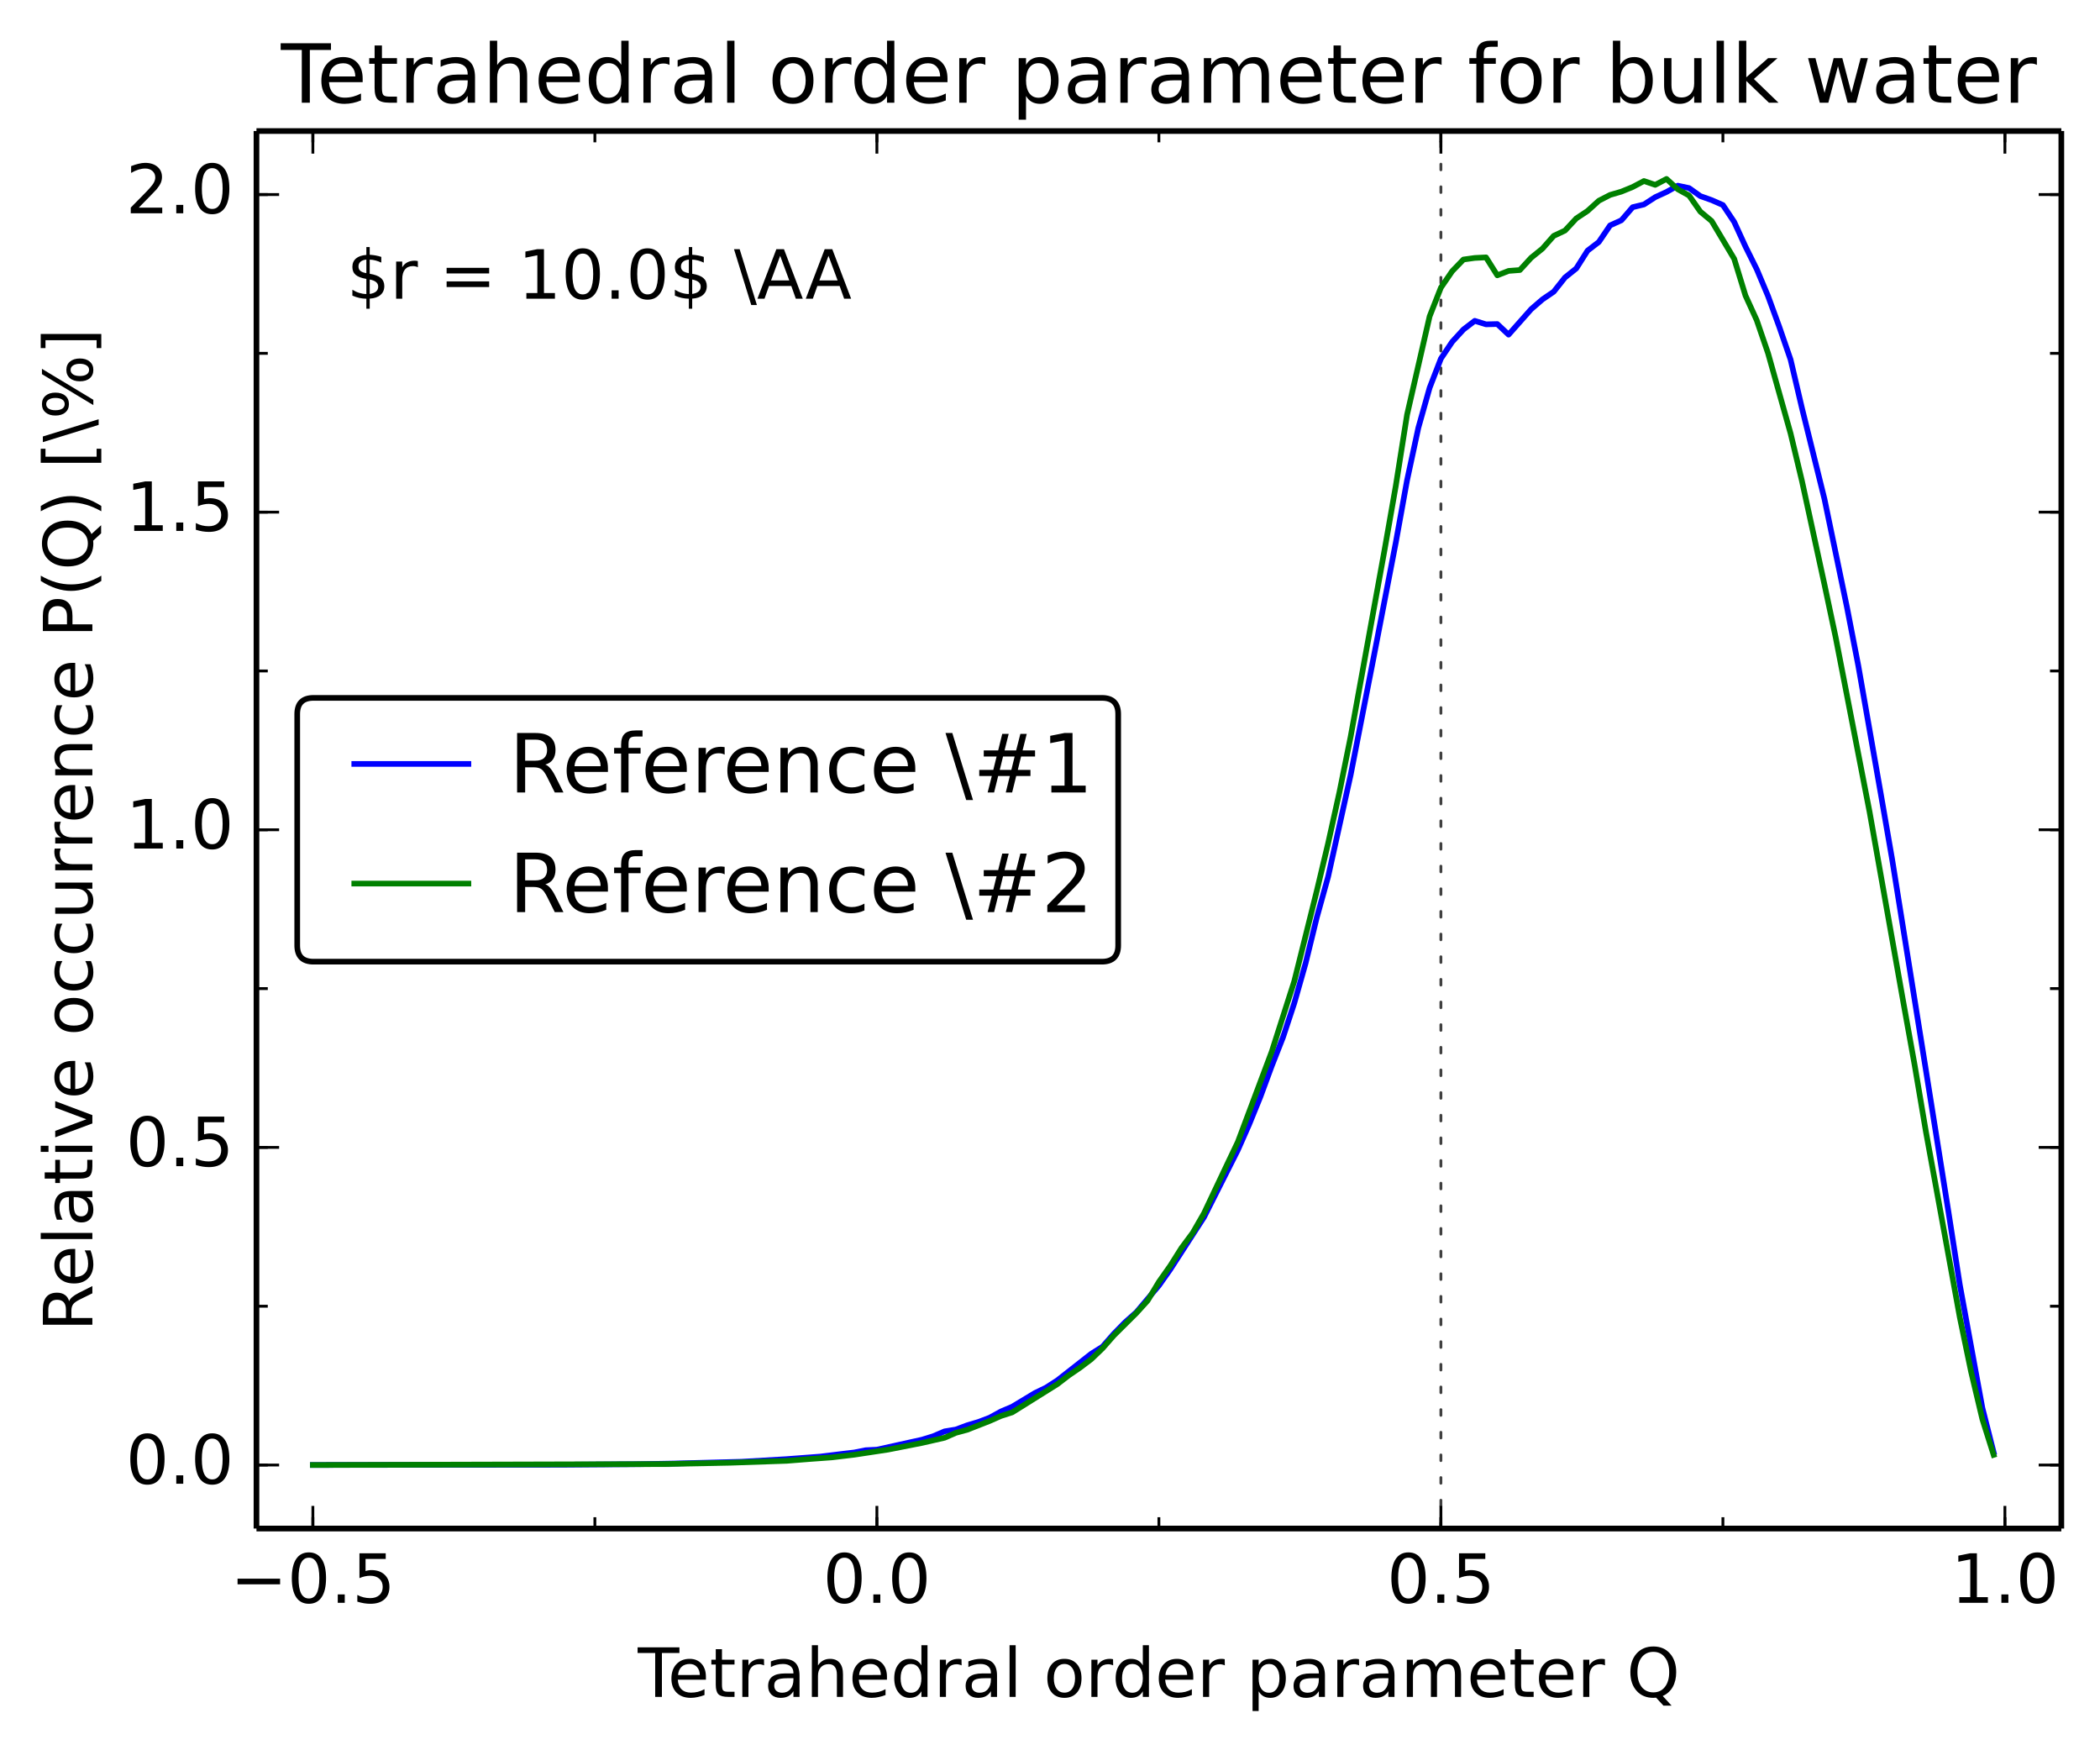
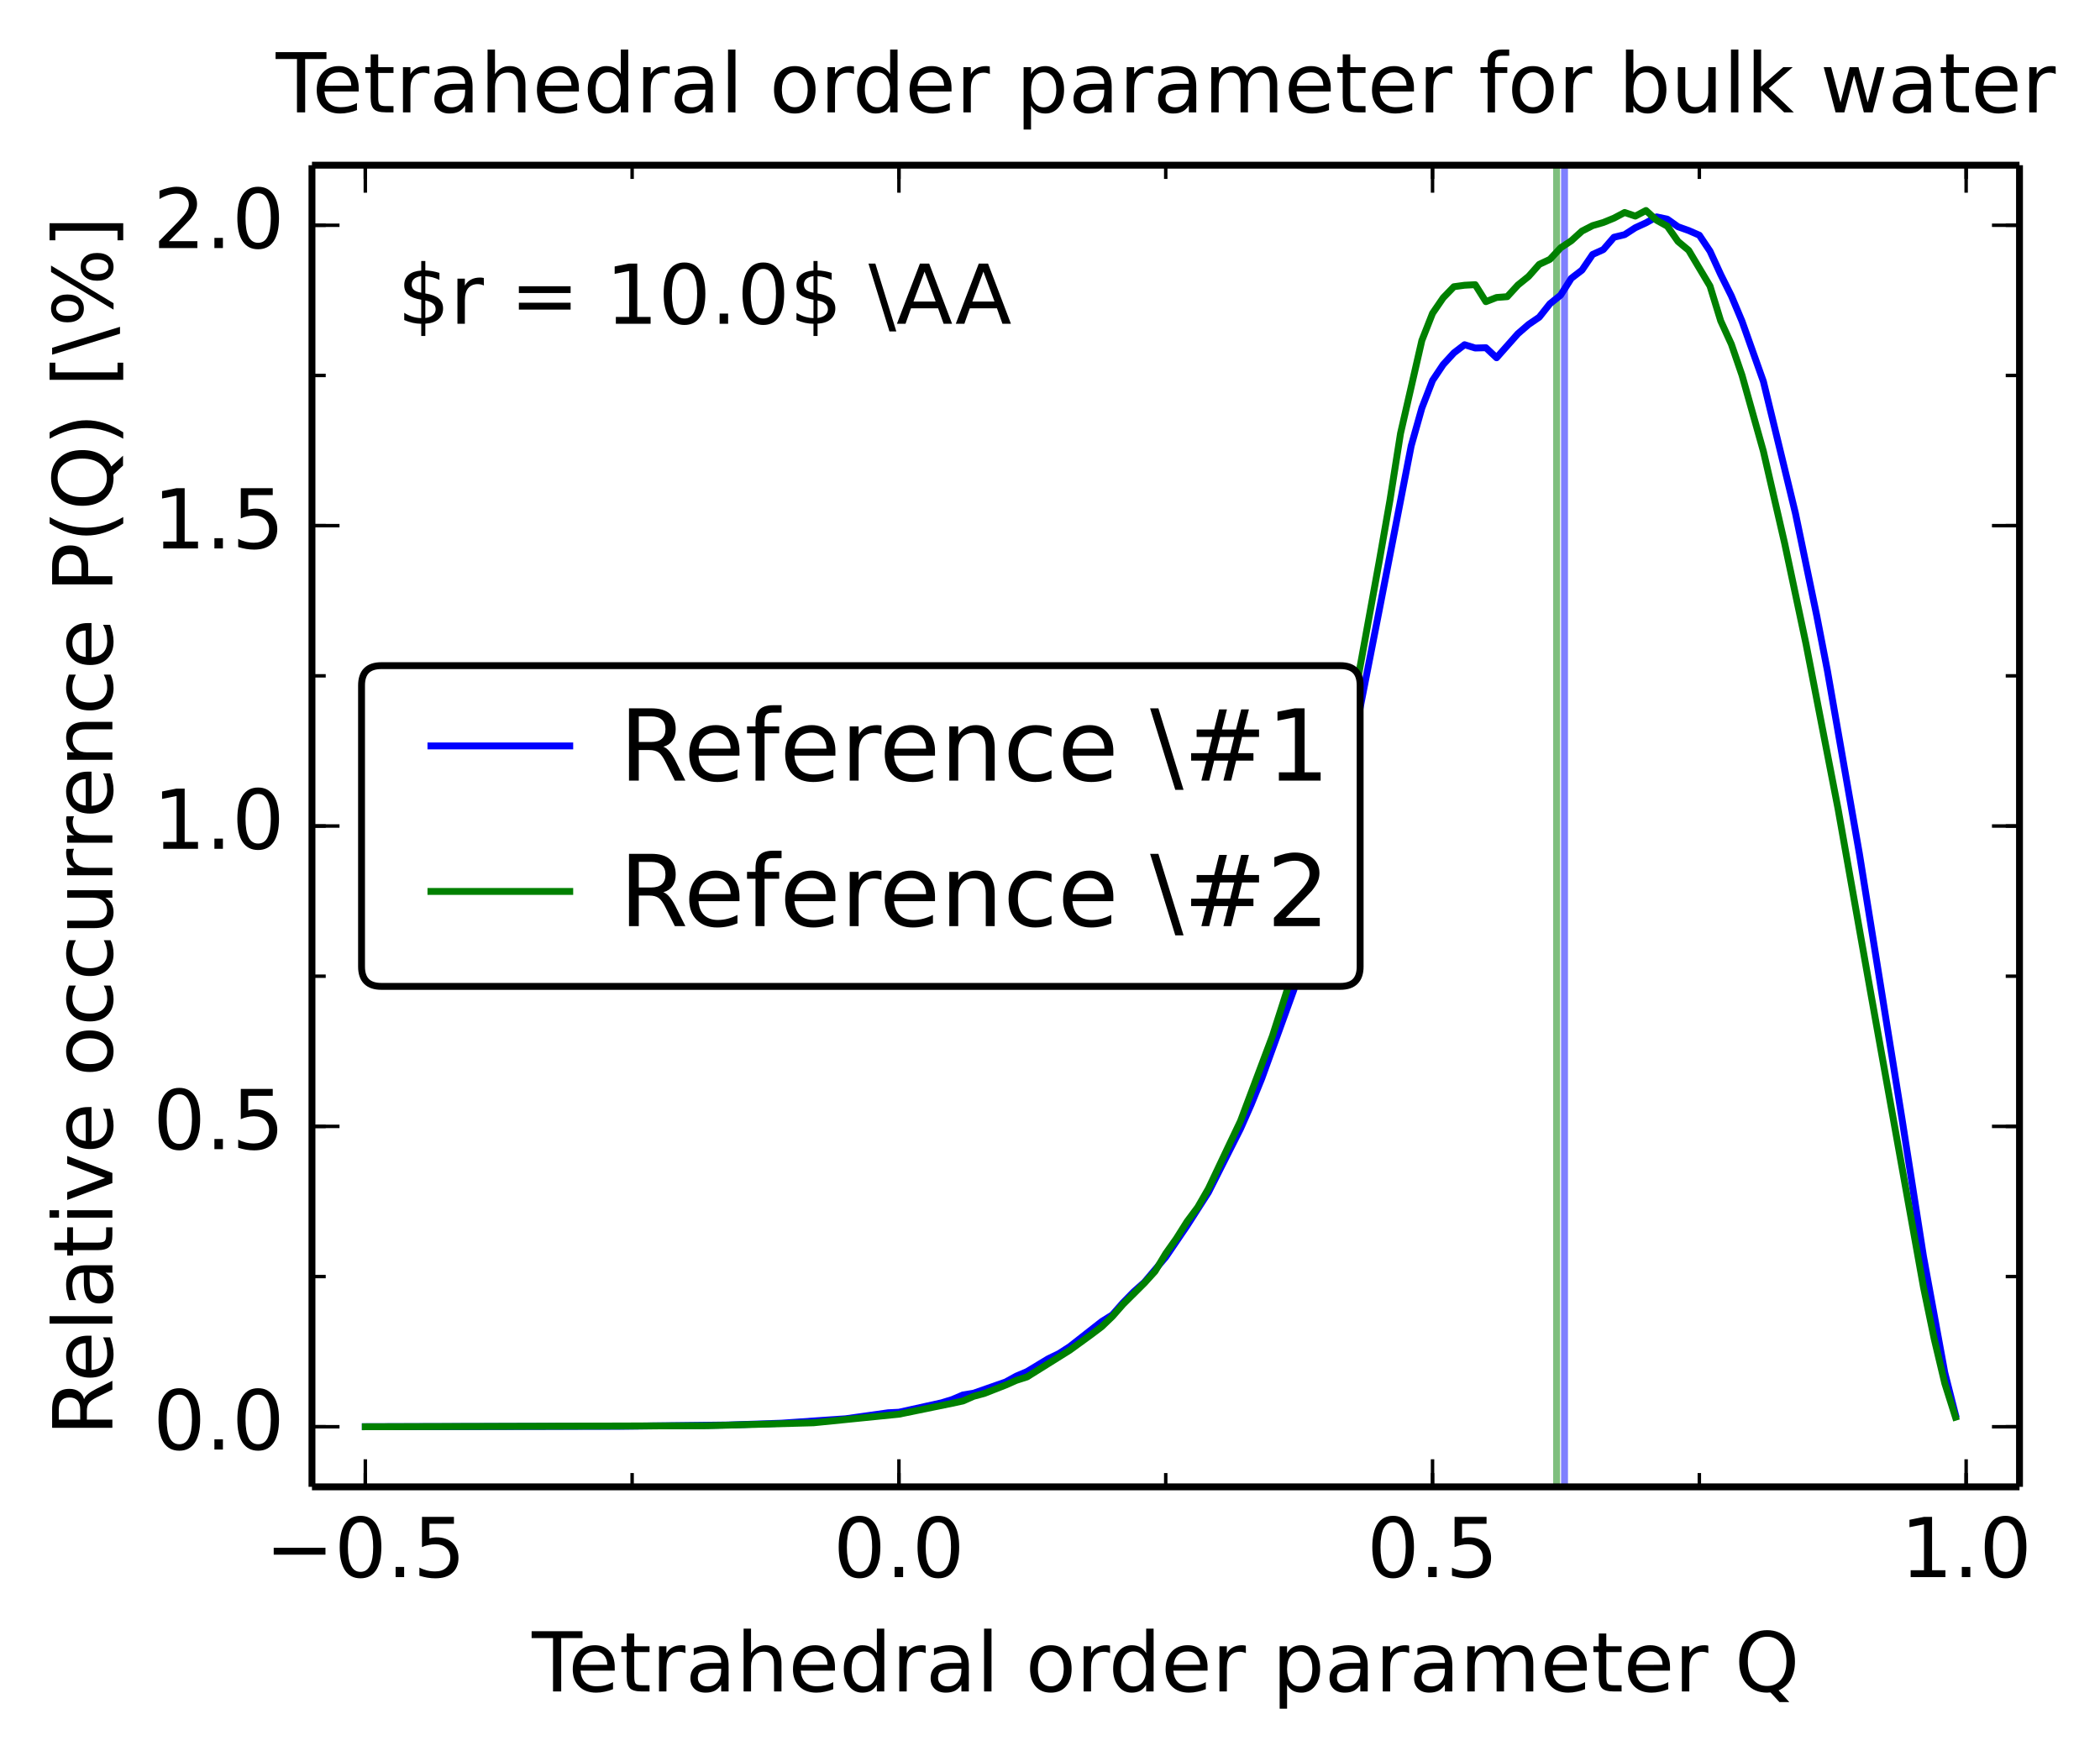
- <svg xmlns="http://www.w3.org/2000/svg" xmlns:xlink="http://www.w3.org/1999/xlink" height="309pt" version="1.1" viewBox="0 0 371 309" width="371pt">
+ <svg xmlns="http://www.w3.org/2000/svg" xmlns:xlink="http://www.w3.org/1999/xlink" height="255pt" version="1.1" viewBox="0 0 305 255" width="305pt">
  <defs>
    <style type="text/css">
*{stroke-linecap:butt;stroke-linejoin:round;}
  </style>
  </defs>
  <g id="figure_1">
    <g id="patch_1">
-       <path d=" M0 309.426 L371.367 309.426 L371.367 0 L0 0 z " style="fill:#ffffff;" />
+       <path d=" M8.88178e-16 255.426 L305.781 255.426 L305.781 0 L8.88178e-16 0 z " style="fill:#ffffff;" />
    </g>
    <g id="axes_1">
      <g id="patch_2">
-         <path d=" M45.309 269.999 L364.167 269.999 L364.167 23.142 L45.309 23.142 z " style="fill:#ffffff;" />
+         <path d=" M45.309 215.998 L293.309 215.998 L293.309 23.998 L45.309 23.998 z " style="fill:#ffffff;" />
      </g>
      <g id="line2d_1">
-         <path clip-path="url(#p82b99a444d)" d=" M254.559 269.999 L254.559 23.142" style="fill:none;stroke:#404040;stroke-dasharray:1,3;stroke-dashoffset:0.0;stroke-linecap:round;stroke-width:0.5;" />
+         <path clip-path="url(#p50756b8c15)" d=" M227.23 215.998 L227.23 23.998" style="fill:none;opacity:0.5;stroke:#0000ff;stroke-linecap:square;" />
      </g>
      <g id="line2d_2">
-         <path clip-path="url(#p82b99a444d)" d=" M55.274 258.773 L99.117 258.728 L113.067 258.624 L119.045 258.517 L131.002 258.2 L138.974 257.738 L144.952 257.286 L148.938 256.796 L150.931 256.562 L152.924 256.164 L154.917 256.066 L162.888 254.303 L164.881 253.69 L166.874 252.836 L168.867 252.509 L170.859 251.765 L172.852 251.172 L174.845 250.416 L176.838 249.322 L178.831 248.475 L182.817 246.071 L184.809 245.104 L186.802 243.82 L192.781 239.132 L194.774 237.879 L196.767 235.606 L198.759 233.568 L200.752 231.795 L204.738 227.078 L206.731 224.251 L212.709 214.996 L218.688 203.137 L220.681 198.62 L222.674 193.716 L224.667 188.311 L226.659 183.238 L228.652 177.205 L230.645 170.186 L232.638 162.044 L234.631 154.87 L238.617 136.873 L242.602 116.5 L246.588 95.844 L248.581 84.835 L250.574 75.569 L252.567 68.502 L254.559 63.35 L256.552 60.376 L258.545 58.2 L260.538 56.673 L262.531 57.29 L264.524 57.238 L266.517 59.111 L270.502 54.614 L272.495 52.891 L274.488 51.532 L276.481 49.017 L278.474 47.419 L280.467 44.275 L282.459 42.747 L284.452 39.812 L286.445 38.911 L288.438 36.6 L290.431 36.117 L292.424 34.826 L294.417 33.908 L296.409 32.799 L298.402 33.22 L300.395 34.638 L302.388 35.346 L304.381 36.218 L306.374 39.204 L308.367 43.552 L310.359 47.556 L312.352 52.295 L314.345 57.745 L316.338 63.522 L318.331 72.027 L322.317 88.124 L326.302 107.287 L328.295 117.556 L332.281 140.259 L334.274 151.769 L340.252 189.087 L344.238 214.125 L346.231 226.932 L350.217 248.689 L352.209 256.53 L352.209 256.53" style="fill:none;stroke:#0000ff;stroke-linecap:square;" />
+         <path clip-path="url(#p50756b8c15)" d=" M226.077 215.998 L226.077 23.998" style="fill:none;opacity:0.5;stroke:#008000;stroke-linecap:square;" />
      </g>
      <g id="line2d_3">
-         <path clip-path="url(#p82b99a444d)" d=" M55.274 258.777 L117.052 258.61 L129.009 258.378 L138.974 258.038 L142.959 257.721 L146.945 257.431 L150.931 256.956 L156.909 256.049 L162.888 254.873 L166.874 253.963 L168.867 253.091 L170.859 252.555 L174.845 250.993 L176.838 250.113 L178.831 249.474 L186.802 244.489 L188.795 242.956 L190.788 241.594 L192.781 240.089 L194.774 238.178 L196.767 235.905 L200.752 231.94 L202.745 229.745 L204.738 226.429 L206.731 223.61 L208.724 220.446 L210.717 217.768 L212.709 214.304 L216.695 205.887 L218.688 201.703 L224.667 185.779 L228.652 173.33 L232.638 157.35 L234.631 148.972 L236.624 139.979 L238.617 130.115 L244.595 97.189 L246.588 85.836 L248.581 73.253 L252.567 55.881 L254.559 50.813 L256.552 47.903 L258.545 45.838 L260.538 45.564 L262.531 45.462 L264.524 48.633 L266.517 47.852 L268.509 47.7 L270.502 45.529 L272.495 43.917 L274.488 41.663 L276.481 40.726 L278.474 38.583 L280.467 37.26 L282.459 35.454 L284.452 34.429 L286.445 33.846 L288.438 33.031 L290.431 31.974 L292.424 32.653 L294.417 31.606 L296.409 33.429 L298.402 34.538 L300.395 37.383 L302.388 39.038 L306.374 45.72 L308.367 52.209 L310.359 56.574 L312.352 62.386 L316.338 76.566 L318.331 84.897 L322.317 103.225 L324.309 112.611 L330.288 143.389 L336.267 177.103 L338.259 188.158 L340.252 199.938 L346.231 232.687 L348.224 242.294 L350.217 250.684 L352.209 256.989 L352.209 256.989" style="fill:none;stroke:#008000;stroke-linecap:square;" />
+         <path clip-path="url(#p50756b8c15)" d=" M53.059 207.267 L90.259 207.202 L105.759 207.014 L113.509 206.752 L122.809 206.111 L129.009 205.237 L130.559 205.162 L136.759 203.79 L138.309 203.313 L139.859 202.65 L141.409 202.395 L146.059 200.767 L147.609 199.916 L149.159 199.257 L152.259 197.387 L153.809 196.636 L155.359 195.637 L160.009 191.991 L161.559 191.016 L163.109 189.248 L164.659 187.663 L166.209 186.284 L169.309 182.615 L172.409 178.056 L175.509 173.218 L180.159 163.994 L181.709 160.481 L183.259 156.667 L187.909 143.825 L189.459 138.366 L191.009 132.033 L192.559 126.454 L195.659 112.456 L200.309 88.69 L204.959 64.775 L206.509 59.278 L208.059 55.272 L209.609 52.958 L211.159 51.266 L212.709 50.078 L214.259 50.558 L215.809 50.517 L217.359 51.974 L220.459 48.476 L222.009 47.136 L223.559 46.079 L225.109 44.123 L226.659 42.88 L228.209 40.435 L229.759 39.247 L231.309 36.964 L232.859 36.263 L234.409 34.466 L235.959 34.09 L237.509 33.086 L239.059 32.372 L240.609 31.509 L242.159 31.837 L243.709 32.939 L245.259 33.491 L246.809 34.169 L248.359 36.491 L249.909 39.873 L251.459 42.987 L253.009 46.673 L256.109 55.405 L259.209 68.15 L260.759 74.54 L263.859 89.445 L265.409 97.432 L270.059 124.041 L276.259 162.642 L279.359 182.502 L282.459 199.424 L284.009 205.522 L284.009 205.522" style="fill:none;stroke:#0000ff;stroke-linecap:square;" />
+       </g>
+       <g id="line2d_4">
+         <path clip-path="url(#p50756b8c15)" d=" M53.059 207.27 L102.659 207.123 L118.159 206.695 L130.559 205.448 L138.309 203.859 L139.859 203.526 L141.409 202.848 L142.959 202.431 L146.059 201.215 L147.609 200.531 L149.159 200.034 L155.359 196.157 L158.459 193.906 L160.009 192.735 L161.559 191.248 L163.109 189.481 L166.209 186.397 L167.759 184.689 L169.309 182.11 L170.859 179.918 L172.409 177.457 L173.959 175.374 L175.509 172.68 L178.609 166.133 L180.159 162.879 L184.809 150.493 L187.909 140.811 L191.009 128.382 L194.109 114.871 L195.659 107.199 L200.309 81.591 L201.859 72.761 L203.409 62.973 L206.509 49.462 L208.059 45.52 L209.609 43.257 L211.159 41.651 L212.709 41.438 L214.259 41.358 L215.809 43.825 L217.359 43.217 L218.909 43.099 L220.459 41.41 L222.009 40.157 L223.559 38.404 L225.109 37.675 L226.659 36.008 L228.209 34.979 L229.759 33.574 L231.309 32.777 L232.859 32.324 L234.409 31.69 L235.959 30.868 L237.509 31.395 L239.059 30.581 L240.609 31.999 L242.159 32.862 L243.709 35.075 L245.259 36.362 L248.359 41.559 L249.909 46.606 L251.459 50.001 L253.009 54.521 L256.109 65.55 L259.209 78.974 L262.309 93.585 L266.959 117.524 L271.609 143.746 L279.359 186.977 L280.909 194.45 L282.459 200.975 L284.009 205.88 L284.009 205.88" style="fill:none;stroke:#008000;stroke-linecap:square;" />
      </g>
      <g id="matplotlib.axis_1">
        <g id="xtick_1">
-           <g id="line2d_4">
+           <g id="line2d_5">
            <defs>
              <path d=" M0 0 L0 -4" id="m93b0483c22" style="stroke:#000000;stroke-width:0.5;" />
            </defs>
            <g>
-               <use style="stroke:#000000;stroke-width:0.5;" x="55.274" xlink:href="#m93b0483c22" y="269.999" />
-             </g>
-           </g>
-           <g id="line2d_5">
+               <use style="stroke:#000000;stroke-width:0.5;" x="53.059" xlink:href="#m93b0483c22" y="215.998" />
+             </g>
+           </g>
+           <g id="line2d_6">
            <defs>
              <path d=" M0 0 L0 4" id="m741efc42ff" style="stroke:#000000;stroke-width:0.5;" />
            </defs>
            <g>
-               <use style="stroke:#000000;stroke-width:0.5;" x="55.274" xlink:href="#m741efc42ff" y="23.142" />
+               <use style="stroke:#000000;stroke-width:0.5;" x="53.059" xlink:href="#m741efc42ff" y="23.998" />
            </g>
          </g>
          <g id="text_1">
-             <text style="font-family:DejaVu Sans;font-size:12.0px;font-style:normal;text-anchor:middle;" transform="rotate(-0, 55.27366, 283.117)" x="55.274" y="283.117">−0.5</text>
+             <text style="font-family:DejaVu Sans;font-size:12.0px;font-style:normal;text-anchor:middle;" transform="rotate(-0, 53.05938, 229.1163)" x="53.059" y="229.116">−0.5</text>
          </g>
        </g>
        <g id="xtick_2">
-           <g id="line2d_6">
-             <g>
-               <use style="stroke:#000000;stroke-width:0.5;" x="154.917" xlink:href="#m93b0483c22" y="269.999" />
-             </g>
-           </g>
          <g id="line2d_7">
            <g>
-               <use style="stroke:#000000;stroke-width:0.5;" x="154.917" xlink:href="#m741efc42ff" y="23.142" />
+               <use style="stroke:#000000;stroke-width:0.5;" x="130.559" xlink:href="#m93b0483c22" y="215.998" />
+             </g>
+           </g>
+           <g id="line2d_8">
+             <g>
+               <use style="stroke:#000000;stroke-width:0.5;" x="130.559" xlink:href="#m741efc42ff" y="23.998" />
            </g>
          </g>
          <g id="text_2">
-             <text style="font-family:DejaVu Sans;font-size:12.0px;font-style:normal;text-anchor:middle;" transform="rotate(-0, 154.9165, 283.117)" x="154.917" y="283.117">0.0</text>
+             <text style="font-family:DejaVu Sans;font-size:12.0px;font-style:normal;text-anchor:middle;" transform="rotate(-0, 130.5594, 229.1163)" x="130.559" y="229.116">0.0</text>
          </g>
        </g>
        <g id="xtick_3">
-           <g id="line2d_8">
-             <g>
-               <use style="stroke:#000000;stroke-width:0.5;" x="254.559" xlink:href="#m93b0483c22" y="269.999" />
-             </g>
-           </g>
          <g id="line2d_9">
            <g>
-               <use style="stroke:#000000;stroke-width:0.5;" x="254.559" xlink:href="#m741efc42ff" y="23.142" />
+               <use style="stroke:#000000;stroke-width:0.5;" x="208.059" xlink:href="#m93b0483c22" y="215.998" />
+             </g>
+           </g>
+           <g id="line2d_10">
+             <g>
+               <use style="stroke:#000000;stroke-width:0.5;" x="208.059" xlink:href="#m741efc42ff" y="23.998" />
            </g>
          </g>
          <g id="text_3">
-             <text style="font-family:DejaVu Sans;font-size:12.0px;font-style:normal;text-anchor:middle;" transform="rotate(-0, 254.5594, 283.117)" x="254.559" y="283.117">0.5</text>
+             <text style="font-family:DejaVu Sans;font-size:12.0px;font-style:normal;text-anchor:middle;" transform="rotate(-0, 208.0594, 229.1163)" x="208.059" y="229.116">0.5</text>
          </g>
        </g>
        <g id="xtick_4">
-           <g id="line2d_10">
-             <g>
-               <use style="stroke:#000000;stroke-width:0.5;" x="354.202" xlink:href="#m93b0483c22" y="269.999" />
-             </g>
-           </g>
          <g id="line2d_11">
            <g>
-               <use style="stroke:#000000;stroke-width:0.5;" x="354.202" xlink:href="#m741efc42ff" y="23.142" />
+               <use style="stroke:#000000;stroke-width:0.5;" x="285.559" xlink:href="#m93b0483c22" y="215.998" />
+             </g>
+           </g>
+           <g id="line2d_12">
+             <g>
+               <use style="stroke:#000000;stroke-width:0.5;" x="285.559" xlink:href="#m741efc42ff" y="23.998" />
            </g>
          </g>
          <g id="text_4">
-             <text style="font-family:DejaVu Sans;font-size:12.0px;font-style:normal;text-anchor:middle;" transform="rotate(-0, 354.2022, 283.117)" x="354.202" y="283.117">1.0</text>
+             <text style="font-family:DejaVu Sans;font-size:12.0px;font-style:normal;text-anchor:middle;" transform="rotate(-0, 285.5594, 229.1163)" x="285.559" y="229.116">1.0</text>
          </g>
        </g>
        <g id="xtick_5">
-           <g id="line2d_12">
+           <g id="line2d_13">
            <defs>
              <path d=" M0 0 L0 -2" id="m177f7580d0" style="stroke:#000000;stroke-width:0.5;" />
            </defs>
            <g>
-               <use style="stroke:#000000;stroke-width:0.5;" x="55.274" xlink:href="#m177f7580d0" y="269.999" />
-             </g>
-           </g>
-           <g id="line2d_13">
+               <use style="stroke:#000000;stroke-width:0.5;" x="53.059" xlink:href="#m177f7580d0" y="215.998" />
+             </g>
+           </g>
+           <g id="line2d_14">
            <defs>
              <path d=" M0 0 L0 2" id="m5284c7e2a0" style="stroke:#000000;stroke-width:0.5;" />
            </defs>
            <g>
-               <use style="stroke:#000000;stroke-width:0.5;" x="55.274" xlink:href="#m5284c7e2a0" y="23.142" />
+               <use style="stroke:#000000;stroke-width:0.5;" x="53.059" xlink:href="#m5284c7e2a0" y="23.998" />
            </g>
          </g>
        </g>
        <g id="xtick_6">
-           <g id="line2d_14">
-             <g>
-               <use style="stroke:#000000;stroke-width:0.5;" x="105.095" xlink:href="#m177f7580d0" y="269.999" />
-             </g>
-           </g>
          <g id="line2d_15">
            <g>
-               <use style="stroke:#000000;stroke-width:0.5;" x="105.095" xlink:href="#m5284c7e2a0" y="23.142" />
+               <use style="stroke:#000000;stroke-width:0.5;" x="91.809" xlink:href="#m177f7580d0" y="215.998" />
+             </g>
+           </g>
+           <g id="line2d_16">
+             <g>
+               <use style="stroke:#000000;stroke-width:0.5;" x="91.809" xlink:href="#m5284c7e2a0" y="23.998" />
            </g>
          </g>
        </g>
        <g id="xtick_7">
-           <g id="line2d_16">
-             <g>
-               <use style="stroke:#000000;stroke-width:0.5;" x="154.917" xlink:href="#m177f7580d0" y="269.999" />
-             </g>
-           </g>
          <g id="line2d_17">
            <g>
-               <use style="stroke:#000000;stroke-width:0.5;" x="154.917" xlink:href="#m5284c7e2a0" y="23.142" />
+               <use style="stroke:#000000;stroke-width:0.5;" x="130.559" xlink:href="#m177f7580d0" y="215.998" />
+             </g>
+           </g>
+           <g id="line2d_18">
+             <g>
+               <use style="stroke:#000000;stroke-width:0.5;" x="130.559" xlink:href="#m5284c7e2a0" y="23.998" />
            </g>
          </g>
        </g>
        <g id="xtick_8">
-           <g id="line2d_18">
-             <g>
-               <use style="stroke:#000000;stroke-width:0.5;" x="204.738" xlink:href="#m177f7580d0" y="269.999" />
-             </g>
-           </g>
          <g id="line2d_19">
            <g>
-               <use style="stroke:#000000;stroke-width:0.5;" x="204.738" xlink:href="#m5284c7e2a0" y="23.142" />
+               <use style="stroke:#000000;stroke-width:0.5;" x="169.309" xlink:href="#m177f7580d0" y="215.998" />
+             </g>
+           </g>
+           <g id="line2d_20">
+             <g>
+               <use style="stroke:#000000;stroke-width:0.5;" x="169.309" xlink:href="#m5284c7e2a0" y="23.998" />
            </g>
          </g>
        </g>
        <g id="xtick_9">
-           <g id="line2d_20">
-             <g>
-               <use style="stroke:#000000;stroke-width:0.5;" x="254.559" xlink:href="#m177f7580d0" y="269.999" />
-             </g>
-           </g>
          <g id="line2d_21">
            <g>
-               <use style="stroke:#000000;stroke-width:0.5;" x="254.559" xlink:href="#m5284c7e2a0" y="23.142" />
+               <use style="stroke:#000000;stroke-width:0.5;" x="208.059" xlink:href="#m177f7580d0" y="215.998" />
+             </g>
+           </g>
+           <g id="line2d_22">
+             <g>
+               <use style="stroke:#000000;stroke-width:0.5;" x="208.059" xlink:href="#m5284c7e2a0" y="23.998" />
            </g>
          </g>
        </g>
        <g id="xtick_10">
-           <g id="line2d_22">
-             <g>
-               <use style="stroke:#000000;stroke-width:0.5;" x="304.381" xlink:href="#m177f7580d0" y="269.999" />
-             </g>
-           </g>
          <g id="line2d_23">
            <g>
-               <use style="stroke:#000000;stroke-width:0.5;" x="304.381" xlink:href="#m5284c7e2a0" y="23.142" />
+               <use style="stroke:#000000;stroke-width:0.5;" x="246.809" xlink:href="#m177f7580d0" y="215.998" />
+             </g>
+           </g>
+           <g id="line2d_24">
+             <g>
+               <use style="stroke:#000000;stroke-width:0.5;" x="246.809" xlink:href="#m5284c7e2a0" y="23.998" />
            </g>
          </g>
        </g>
        <g id="xtick_11">
-           <g id="line2d_24">
-             <g>
-               <use style="stroke:#000000;stroke-width:0.5;" x="354.202" xlink:href="#m177f7580d0" y="269.999" />
-             </g>
-           </g>
          <g id="line2d_25">
            <g>
-               <use style="stroke:#000000;stroke-width:0.5;" x="354.202" xlink:href="#m5284c7e2a0" y="23.142" />
+               <use style="stroke:#000000;stroke-width:0.5;" x="285.559" xlink:href="#m177f7580d0" y="215.998" />
+             </g>
+           </g>
+           <g id="line2d_26">
+             <g>
+               <use style="stroke:#000000;stroke-width:0.5;" x="285.559" xlink:href="#m5284c7e2a0" y="23.998" />
            </g>
          </g>
        </g>
        <g id="text_5">
-           <text style="font-family:DejaVu Sans;font-size:12.0px;font-style:normal;text-anchor:middle;" transform="rotate(-0, 204.7379, 299.7308)" x="204.738" y="299.731">Tetrahedral order parameter Q</text>
+           <text style="font-family:DejaVu Sans;font-size:12.0px;font-style:normal;text-anchor:middle;" transform="rotate(-0, 169.3094, 245.73)" x="169.309" y="245.73">Tetrahedral order parameter Q</text>
        </g>
      </g>
      <g id="matplotlib.axis_2">
        <g id="ytick_1">
-           <g id="line2d_26">
+           <g id="line2d_27">
            <defs>
              <path d=" M0 0 L4 0" id="m728421d6d4" style="stroke:#000000;stroke-width:0.5;" />
            </defs>
            <g>
-               <use style="stroke:#000000;stroke-width:0.5;" x="45.309" xlink:href="#m728421d6d4" y="258.778" />
-             </g>
-           </g>
-           <g id="line2d_27">
+               <use style="stroke:#000000;stroke-width:0.5;" x="45.309" xlink:href="#m728421d6d4" y="207.271" />
+             </g>
+           </g>
+           <g id="line2d_28">
            <defs>
              <path d=" M0 0 L-4 0" id="mcb0005524f" style="stroke:#000000;stroke-width:0.5;" />
            </defs>
            <g>
-               <use style="stroke:#000000;stroke-width:0.5;" x="364.167" xlink:href="#mcb0005524f" y="258.778" />
+               <use style="stroke:#000000;stroke-width:0.5;" x="293.309" xlink:href="#mcb0005524f" y="207.271" />
            </g>
          </g>
          <g id="text_6">
-             <text style="font-family:DejaVu Sans;font-size:12.0px;font-style:normal;text-anchor:end;" transform="rotate(-0, 41.30938, 262.0894)" x="41.309" y="262.089">0.0</text>
+             <text style="font-family:DejaVu Sans;font-size:12.0px;font-style:normal;text-anchor:end;" transform="rotate(-0, 41.30938, 210.5821)" x="41.309" y="210.582">0.0</text>
          </g>
        </g>
        <g id="ytick_2">
-           <g id="line2d_28">
-             <g>
-               <use style="stroke:#000000;stroke-width:0.5;" x="45.309" xlink:href="#m728421d6d4" y="202.674" />
-             </g>
-           </g>
          <g id="line2d_29">
            <g>
-               <use style="stroke:#000000;stroke-width:0.5;" x="364.167" xlink:href="#mcb0005524f" y="202.674" />
+               <use style="stroke:#000000;stroke-width:0.5;" x="45.309" xlink:href="#m728421d6d4" y="163.634" />
+             </g>
+           </g>
+           <g id="line2d_30">
+             <g>
+               <use style="stroke:#000000;stroke-width:0.5;" x="293.309" xlink:href="#mcb0005524f" y="163.634" />
            </g>
          </g>
          <g id="text_7">
-             <text style="font-family:DejaVu Sans;font-size:12.0px;font-style:normal;text-anchor:end;" transform="rotate(-0, 41.30938, 205.9855)" x="41.309" y="205.985">0.5</text>
+             <text style="font-family:DejaVu Sans;font-size:12.0px;font-style:normal;text-anchor:end;" transform="rotate(-0, 41.30938, 166.9457)" x="41.309" y="166.946">0.5</text>
          </g>
        </g>
        <g id="ytick_3">
-           <g id="line2d_30">
-             <g>
-               <use style="stroke:#000000;stroke-width:0.5;" x="45.309" xlink:href="#m728421d6d4" y="146.57" />
-             </g>
-           </g>
          <g id="line2d_31">
            <g>
-               <use style="stroke:#000000;stroke-width:0.5;" x="364.167" xlink:href="#mcb0005524f" y="146.57" />
+               <use style="stroke:#000000;stroke-width:0.5;" x="45.309" xlink:href="#m728421d6d4" y="119.998" />
+             </g>
+           </g>
+           <g id="line2d_32">
+             <g>
+               <use style="stroke:#000000;stroke-width:0.5;" x="293.309" xlink:href="#mcb0005524f" y="119.998" />
            </g>
          </g>
          <g id="text_8">
-             <text style="font-family:DejaVu Sans;font-size:12.0px;font-style:normal;text-anchor:end;" transform="rotate(-0, 41.30938, 149.8816)" x="41.309" y="149.882">1.0</text>
+             <text style="font-family:DejaVu Sans;font-size:12.0px;font-style:normal;text-anchor:end;" transform="rotate(-0, 41.30938, 123.3094)" x="41.309" y="123.309">1.0</text>
          </g>
        </g>
        <g id="ytick_4">
-           <g id="line2d_32">
-             <g>
-               <use style="stroke:#000000;stroke-width:0.5;" x="45.309" xlink:href="#m728421d6d4" y="90.466" />
-             </g>
-           </g>
          <g id="line2d_33">
            <g>
-               <use style="stroke:#000000;stroke-width:0.5;" x="364.167" xlink:href="#mcb0005524f" y="90.466" />
+               <use style="stroke:#000000;stroke-width:0.5;" x="45.309" xlink:href="#m728421d6d4" y="76.362" />
+             </g>
+           </g>
+           <g id="line2d_34">
+             <g>
+               <use style="stroke:#000000;stroke-width:0.5;" x="293.309" xlink:href="#mcb0005524f" y="76.362" />
            </g>
          </g>
          <g id="text_9">
-             <text style="font-family:DejaVu Sans;font-size:12.0px;font-style:normal;text-anchor:end;" transform="rotate(-0, 41.30938, 93.77768)" x="41.309" y="93.778">1.5</text>
+             <text style="font-family:DejaVu Sans;font-size:12.0px;font-style:normal;text-anchor:end;" transform="rotate(-0, 41.30938, 79.67301)" x="41.309" y="79.673">1.5</text>
          </g>
        </g>
        <g id="ytick_5">
-           <g id="line2d_34">
-             <g>
-               <use style="stroke:#000000;stroke-width:0.5;" x="45.309" xlink:href="#m728421d6d4" y="34.363" />
-             </g>
-           </g>
          <g id="line2d_35">
            <g>
-               <use style="stroke:#000000;stroke-width:0.5;" x="364.167" xlink:href="#mcb0005524f" y="34.363" />
+               <use style="stroke:#000000;stroke-width:0.5;" x="45.309" xlink:href="#m728421d6d4" y="32.725" />
+             </g>
+           </g>
+           <g id="line2d_36">
+             <g>
+               <use style="stroke:#000000;stroke-width:0.5;" x="293.309" xlink:href="#mcb0005524f" y="32.725" />
            </g>
          </g>
          <g id="text_10">
-             <text style="font-family:DejaVu Sans;font-size:12.0px;font-style:normal;text-anchor:end;" transform="rotate(-0, 41.30938, 37.67378)" x="41.309" y="37.674">2.0</text>
+             <text style="font-family:DejaVu Sans;font-size:12.0px;font-style:normal;text-anchor:end;" transform="rotate(-0, 41.30938, 36.03665)" x="41.309" y="36.037">2.0</text>
          </g>
        </g>
        <g id="ytick_6">
-           <g id="line2d_36">
+           <g id="line2d_37">
            <defs>
              <path d=" M0 0 L2 0" id="mf0c55a9a47" style="stroke:#000000;stroke-width:0.5;" />
            </defs>
            <g>
-               <use style="stroke:#000000;stroke-width:0.5;" x="45.309" xlink:href="#mf0c55a9a47" y="258.778" />
-             </g>
-           </g>
-           <g id="line2d_37">
+               <use style="stroke:#000000;stroke-width:0.5;" x="45.309" xlink:href="#mf0c55a9a47" y="207.271" />
+             </g>
+           </g>
+           <g id="line2d_38">
            <defs>
              <path d=" M0 0 L-2 0" id="ma4f294b3af" style="stroke:#000000;stroke-width:0.5;" />
            </defs>
            <g>
-               <use style="stroke:#000000;stroke-width:0.5;" x="364.167" xlink:href="#ma4f294b3af" y="258.778" />
+               <use style="stroke:#000000;stroke-width:0.5;" x="293.309" xlink:href="#ma4f294b3af" y="207.271" />
            </g>
          </g>
        </g>
        <g id="ytick_7">
-           <g id="line2d_38">
-             <g>
-               <use style="stroke:#000000;stroke-width:0.5;" x="45.309" xlink:href="#mf0c55a9a47" y="230.726" />
-             </g>
-           </g>
          <g id="line2d_39">
            <g>
-               <use style="stroke:#000000;stroke-width:0.5;" x="364.167" xlink:href="#ma4f294b3af" y="230.726" />
+               <use style="stroke:#000000;stroke-width:0.5;" x="45.309" xlink:href="#mf0c55a9a47" y="185.453" />
+             </g>
+           </g>
+           <g id="line2d_40">
+             <g>
+               <use style="stroke:#000000;stroke-width:0.5;" x="293.309" xlink:href="#ma4f294b3af" y="185.453" />
            </g>
          </g>
        </g>
        <g id="ytick_8">
-           <g id="line2d_40">
-             <g>
-               <use style="stroke:#000000;stroke-width:0.5;" x="45.309" xlink:href="#mf0c55a9a47" y="202.674" />
-             </g>
-           </g>
          <g id="line2d_41">
            <g>
-               <use style="stroke:#000000;stroke-width:0.5;" x="364.167" xlink:href="#ma4f294b3af" y="202.674" />
+               <use style="stroke:#000000;stroke-width:0.5;" x="45.309" xlink:href="#mf0c55a9a47" y="163.634" />
+             </g>
+           </g>
+           <g id="line2d_42">
+             <g>
+               <use style="stroke:#000000;stroke-width:0.5;" x="293.309" xlink:href="#ma4f294b3af" y="163.634" />
            </g>
          </g>
        </g>
        <g id="ytick_9">
-           <g id="line2d_42">
-             <g>
-               <use style="stroke:#000000;stroke-width:0.5;" x="45.309" xlink:href="#mf0c55a9a47" y="174.622" />
-             </g>
-           </g>
          <g id="line2d_43">
            <g>
-               <use style="stroke:#000000;stroke-width:0.5;" x="364.167" xlink:href="#ma4f294b3af" y="174.622" />
+               <use style="stroke:#000000;stroke-width:0.5;" x="45.309" xlink:href="#mf0c55a9a47" y="141.816" />
+             </g>
+           </g>
+           <g id="line2d_44">
+             <g>
+               <use style="stroke:#000000;stroke-width:0.5;" x="293.309" xlink:href="#ma4f294b3af" y="141.816" />
            </g>
          </g>
        </g>
        <g id="ytick_10">
-           <g id="line2d_44">
-             <g>
-               <use style="stroke:#000000;stroke-width:0.5;" x="45.309" xlink:href="#mf0c55a9a47" y="146.57" />
-             </g>
-           </g>
          <g id="line2d_45">
            <g>
-               <use style="stroke:#000000;stroke-width:0.5;" x="364.167" xlink:href="#ma4f294b3af" y="146.57" />
+               <use style="stroke:#000000;stroke-width:0.5;" x="45.309" xlink:href="#mf0c55a9a47" y="119.998" />
+             </g>
+           </g>
+           <g id="line2d_46">
+             <g>
+               <use style="stroke:#000000;stroke-width:0.5;" x="293.309" xlink:href="#ma4f294b3af" y="119.998" />
            </g>
          </g>
        </g>
        <g id="ytick_11">
-           <g id="line2d_46">
-             <g>
-               <use style="stroke:#000000;stroke-width:0.5;" x="45.309" xlink:href="#mf0c55a9a47" y="118.518" />
-             </g>
-           </g>
          <g id="line2d_47">
            <g>
-               <use style="stroke:#000000;stroke-width:0.5;" x="364.167" xlink:href="#ma4f294b3af" y="118.518" />
+               <use style="stroke:#000000;stroke-width:0.5;" x="45.309" xlink:href="#mf0c55a9a47" y="98.18" />
+             </g>
+           </g>
+           <g id="line2d_48">
+             <g>
+               <use style="stroke:#000000;stroke-width:0.5;" x="293.309" xlink:href="#ma4f294b3af" y="98.18" />
            </g>
          </g>
        </g>
        <g id="ytick_12">
-           <g id="line2d_48">
-             <g>
-               <use style="stroke:#000000;stroke-width:0.5;" x="45.309" xlink:href="#mf0c55a9a47" y="90.466" />
-             </g>
-           </g>
          <g id="line2d_49">
            <g>
-               <use style="stroke:#000000;stroke-width:0.5;" x="364.167" xlink:href="#ma4f294b3af" y="90.466" />
+               <use style="stroke:#000000;stroke-width:0.5;" x="45.309" xlink:href="#mf0c55a9a47" y="76.362" />
+             </g>
+           </g>
+           <g id="line2d_50">
+             <g>
+               <use style="stroke:#000000;stroke-width:0.5;" x="293.309" xlink:href="#ma4f294b3af" y="76.362" />
            </g>
          </g>
        </g>
        <g id="ytick_13">
-           <g id="line2d_50">
-             <g>
-               <use style="stroke:#000000;stroke-width:0.5;" x="45.309" xlink:href="#mf0c55a9a47" y="62.414" />
-             </g>
-           </g>
          <g id="line2d_51">
            <g>
-               <use style="stroke:#000000;stroke-width:0.5;" x="364.167" xlink:href="#ma4f294b3af" y="62.414" />
+               <use style="stroke:#000000;stroke-width:0.5;" x="45.309" xlink:href="#mf0c55a9a47" y="54.544" />
+             </g>
+           </g>
+           <g id="line2d_52">
+             <g>
+               <use style="stroke:#000000;stroke-width:0.5;" x="293.309" xlink:href="#ma4f294b3af" y="54.544" />
            </g>
          </g>
        </g>
        <g id="ytick_14">
-           <g id="line2d_52">
-             <g>
-               <use style="stroke:#000000;stroke-width:0.5;" x="45.309" xlink:href="#mf0c55a9a47" y="34.363" />
-             </g>
-           </g>
          <g id="line2d_53">
            <g>
-               <use style="stroke:#000000;stroke-width:0.5;" x="364.167" xlink:href="#ma4f294b3af" y="34.363" />
+               <use style="stroke:#000000;stroke-width:0.5;" x="45.309" xlink:href="#mf0c55a9a47" y="32.725" />
+             </g>
+           </g>
+           <g id="line2d_54">
+             <g>
+               <use style="stroke:#000000;stroke-width:0.5;" x="293.309" xlink:href="#ma4f294b3af" y="32.725" />
            </g>
          </g>
        </g>
        <g id="text_11">
-           <text style="font-family:DejaVu Sans;font-size:12.0px;font-style:normal;text-anchor:middle;" transform="rotate(-90, 16.31812, 146.5703)" x="16.318" y="146.57">Relative occurrence P(Q) [\%]</text>
+           <text style="font-family:DejaVu Sans;font-size:12.0px;font-style:normal;text-anchor:middle;" transform="rotate(-90, 16.31812, 119.9981)" x="16.318" y="119.998">Relative occurrence P(Q) [\%]</text>
        </g>
      </g>
      <g id="patch_3">
-         <path d=" M45.309 23.142 L364.167 23.142" style="fill:none;stroke:#000000;" />
+         <path d=" M45.309 23.998 L293.309 23.998" style="fill:none;stroke:#000000;" />
      </g>
      <g id="patch_4">
-         <path d=" M364.167 269.999 L364.167 23.142" style="fill:none;stroke:#000000;" />
+         <path d=" M293.309 215.998 L293.309 23.998" style="fill:none;stroke:#000000;" />
      </g>
      <g id="patch_5">
-         <path d=" M45.309 269.999 L364.167 269.999" style="fill:none;stroke:#000000;" />
+         <path d=" M45.309 215.998 L293.309 215.998" style="fill:none;stroke:#000000;" />
      </g>
      <g id="patch_6">
-         <path d=" M45.309 269.999 L45.309 23.142" style="fill:none;stroke:#000000;" />
+         <path d=" M45.309 215.998 L45.309 23.998" style="fill:none;stroke:#000000;" />
      </g>
      <g id="text_12">
-         <text style="font-family:DejaVu Sans;font-size:12.0px;font-style:normal;text-anchor:start;" transform="rotate(-0, 61.25223, 52.76461)" x="61.252" y="52.765">$r = 10.0$ \AA</text>
+         <text style="font-family:DejaVu Sans;font-size:12.0px;font-style:normal;text-anchor:start;" transform="rotate(-0, 57.70938, 47.03813)" x="57.709" y="47.038">$r = 10.0$ \AA</text>
      </g>
      <g id="text_13">
-         <text style="font-family:DejaVu Sans;font-size:14.4px;font-style:normal;text-anchor:middle;" transform="rotate(-0, 204.7379, 18.14175)" x="204.738" y="18.142">Tetrahedral order parameter for bulk water</text>
+         <text style="font-family:DejaVu Sans;font-size:12.0px;font-style:normal;text-anchor:middle;" transform="rotate(-0, 169.3094, 16.31812)" x="169.309" y="16.318">Tetrahedral order parameter for bulk water</text>
      </g>
      <g id="legend_1">
        <g id="patch_7">
-           <path d=" M55.389 169.867 L194.664 169.867 Q197.544 169.867 197.544 166.987 L197.544 126.154 Q197.544 123.274 194.664 123.274 L55.389 123.274 Q52.509 123.274 52.509 126.154 L52.509 166.987 Q52.509 169.867 55.389 169.867 z " style="fill:#ffffff;stroke:#000000;" />
-         </g>
-         <g id="line2d_54">
-           <path d=" M62.589 134.936 L82.749 134.936" style="fill:none;stroke:#0000ff;stroke-linecap:square;" />
-         </g>
-         <g id="line2d_55" />
+           <path d=" M55.389 143.295 L194.664 143.295 Q197.544 143.295 197.544 140.415 L197.544 99.582 Q197.544 96.702 194.664 96.702 L55.389 96.702 Q52.509 96.702 52.509 99.582 L52.509 140.415 Q52.509 143.295 55.389 143.295 z " style="fill:#ffffff;stroke:#000000;" />
+         </g>
+         <g id="line2d_55">
+           <path d=" M62.589 108.363 L82.749 108.363" style="fill:none;stroke:#0000ff;stroke-linecap:square;" />
+         </g>
+         <g id="line2d_56" />
        <g id="text_14">
-           <text style="font-family:DejaVu Sans;font-size:14.4px;font-style:normal;text-anchor:start;" transform="rotate(-0, 89.94938, 139.9756)" x="89.949" y="139.976">Reference \#1</text>
-         </g>
-         <g id="line2d_56">
-           <path d=" M62.589 156.072 L82.749 156.072" style="fill:none;stroke:#008000;stroke-linecap:square;" />
-         </g>
-         <g id="line2d_57" />
+           <text style="font-family:DejaVu Sans;font-size:14.4px;font-style:normal;text-anchor:start;" transform="rotate(-0, 89.94938, 113.4034)" x="89.949" y="113.403">Reference \#1</text>
+         </g>
+         <g id="line2d_57">
+           <path d=" M62.589 129.5 L82.749 129.5" style="fill:none;stroke:#008000;stroke-linecap:square;" />
+         </g>
+         <g id="line2d_58" />
        <g id="text_15">
-           <text style="font-family:DejaVu Sans;font-size:14.4px;font-style:normal;text-anchor:start;" transform="rotate(-0, 89.94938, 161.1121)" x="89.949" y="161.112">Reference \#2</text>
+           <text style="font-family:DejaVu Sans;font-size:14.4px;font-style:normal;text-anchor:start;" transform="rotate(-0, 89.94938, 134.5399)" x="89.949" y="134.54">Reference \#2</text>
        </g>
      </g>
    </g>
  </g>
  <defs>
-     <clipPath id="p82b99a444d">
-       <rect height="246.857" width="318.857" x="45.309" y="23.142" />
+     <clipPath id="p50756b8c15">
+       <rect height="192.0" width="248.0" x="45.309" y="23.998" />
    </clipPath>
  </defs>
</svg>
